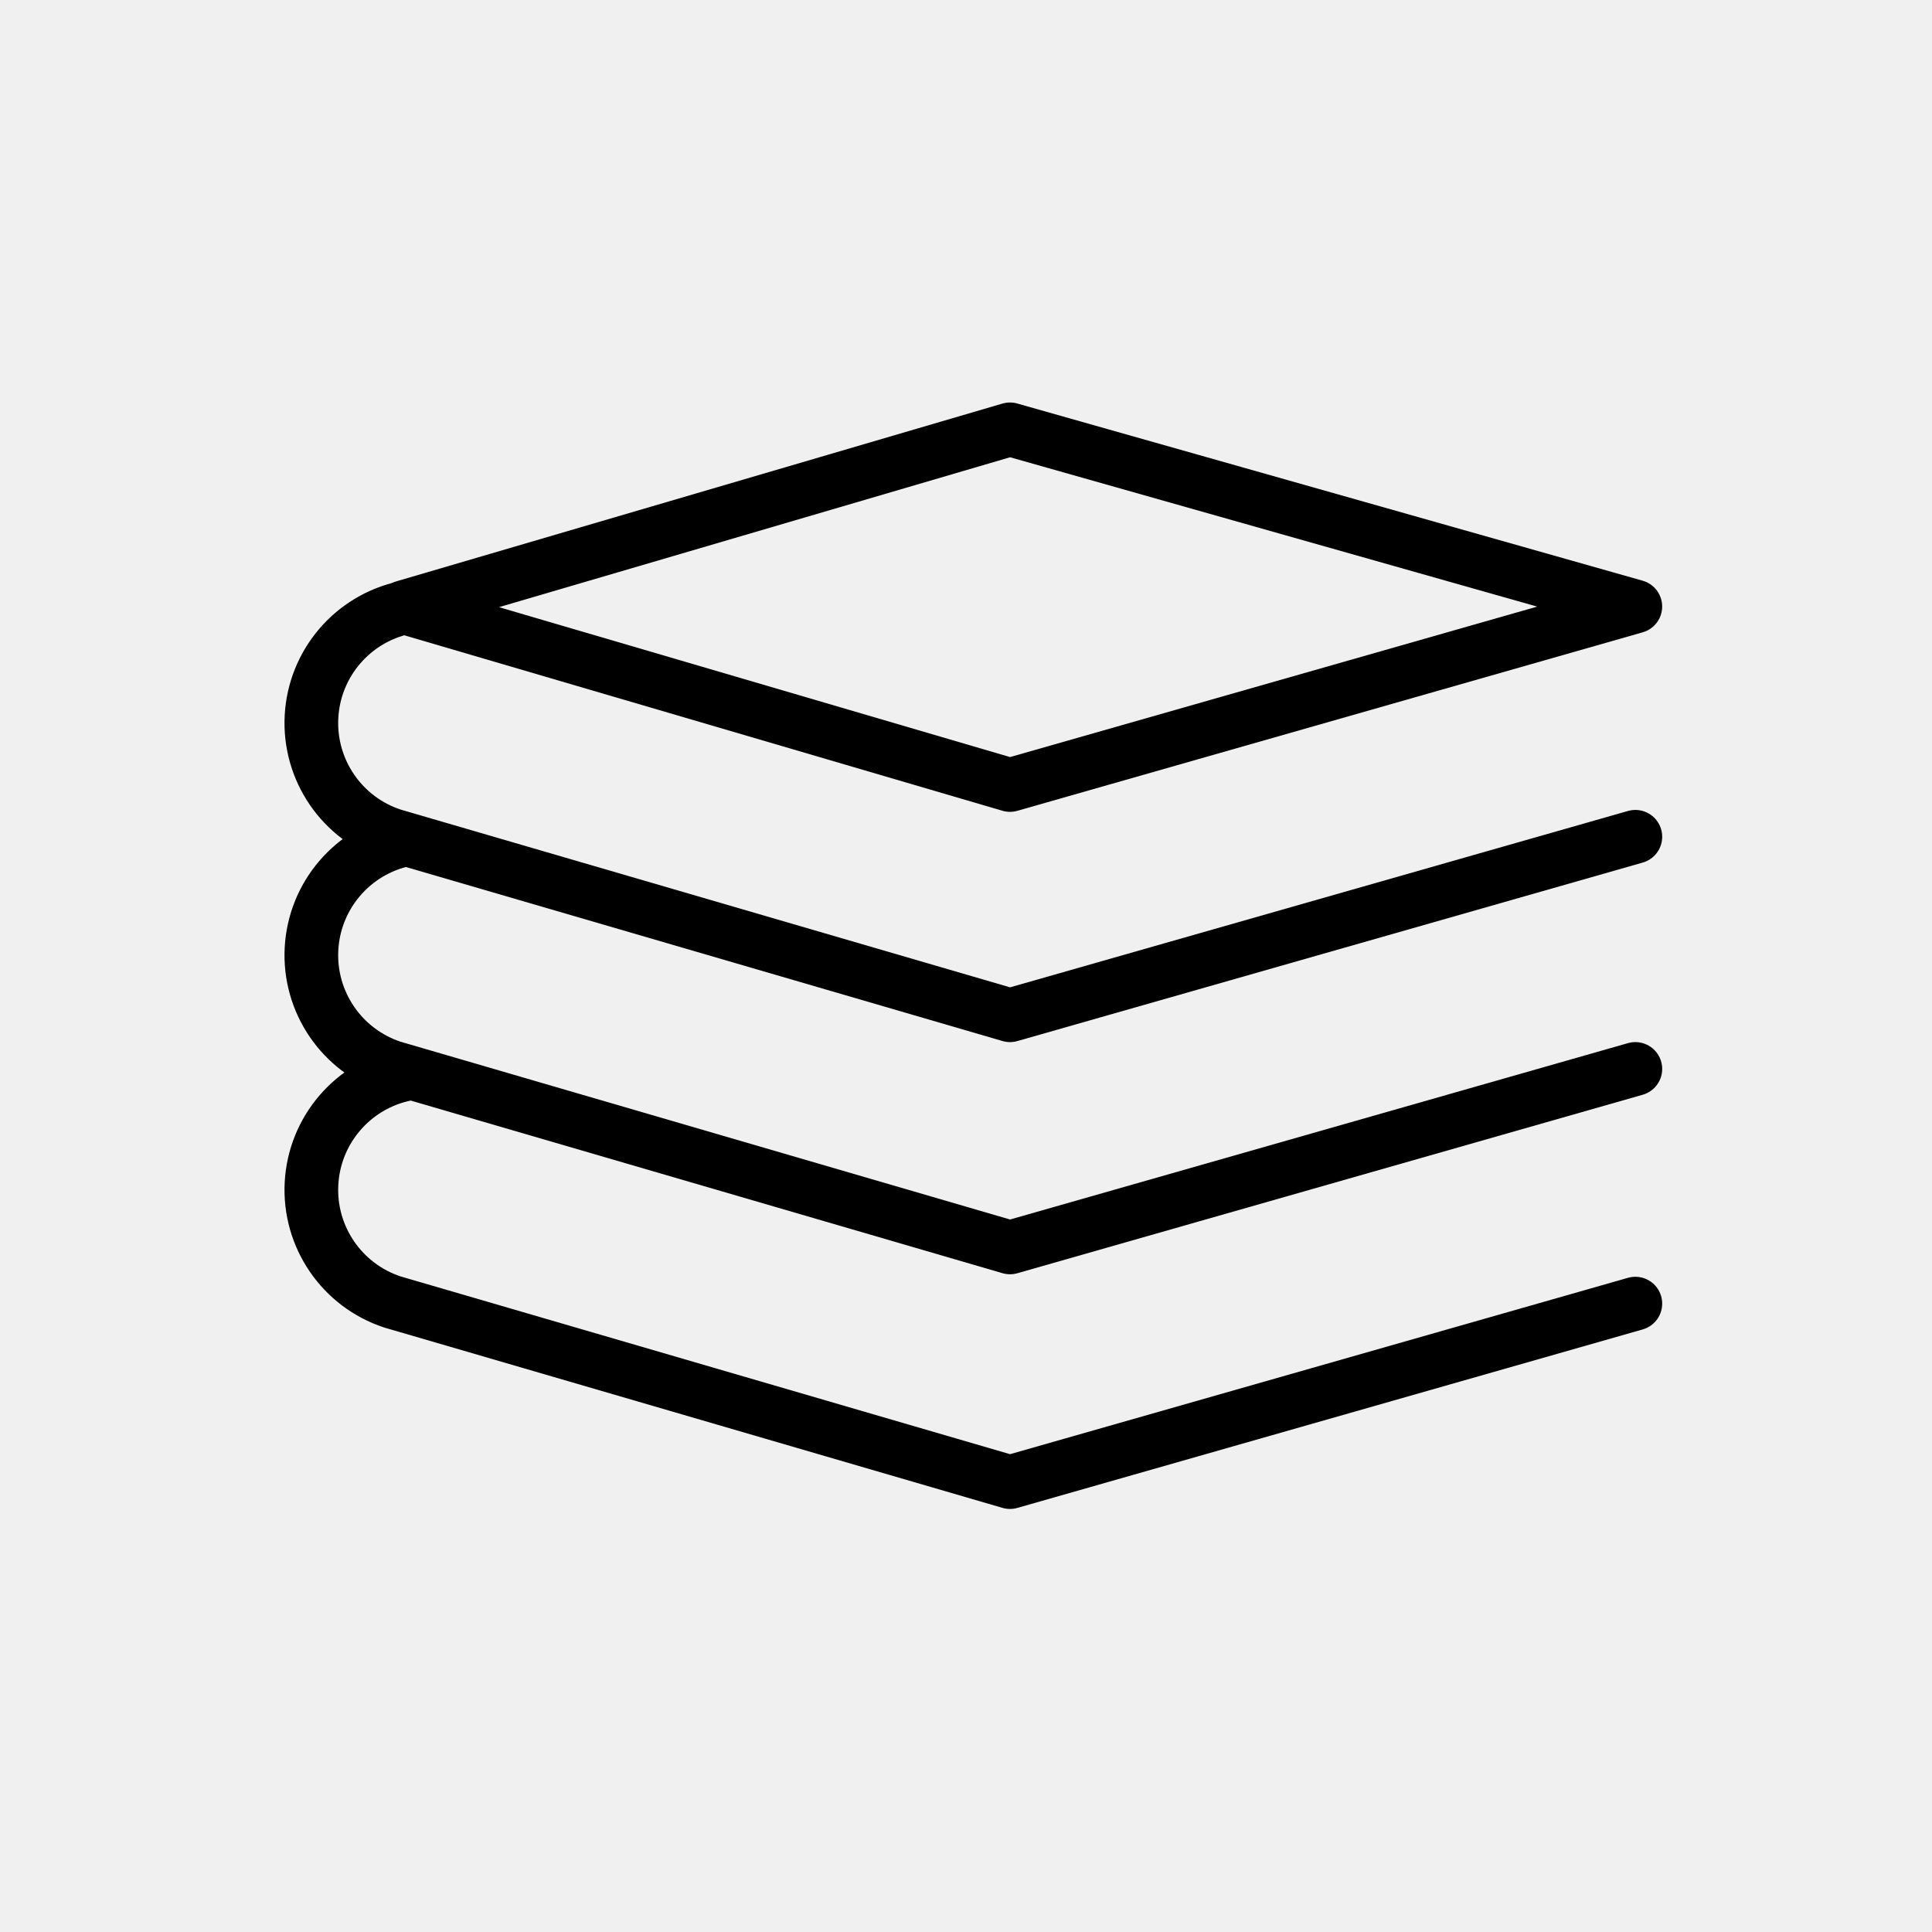
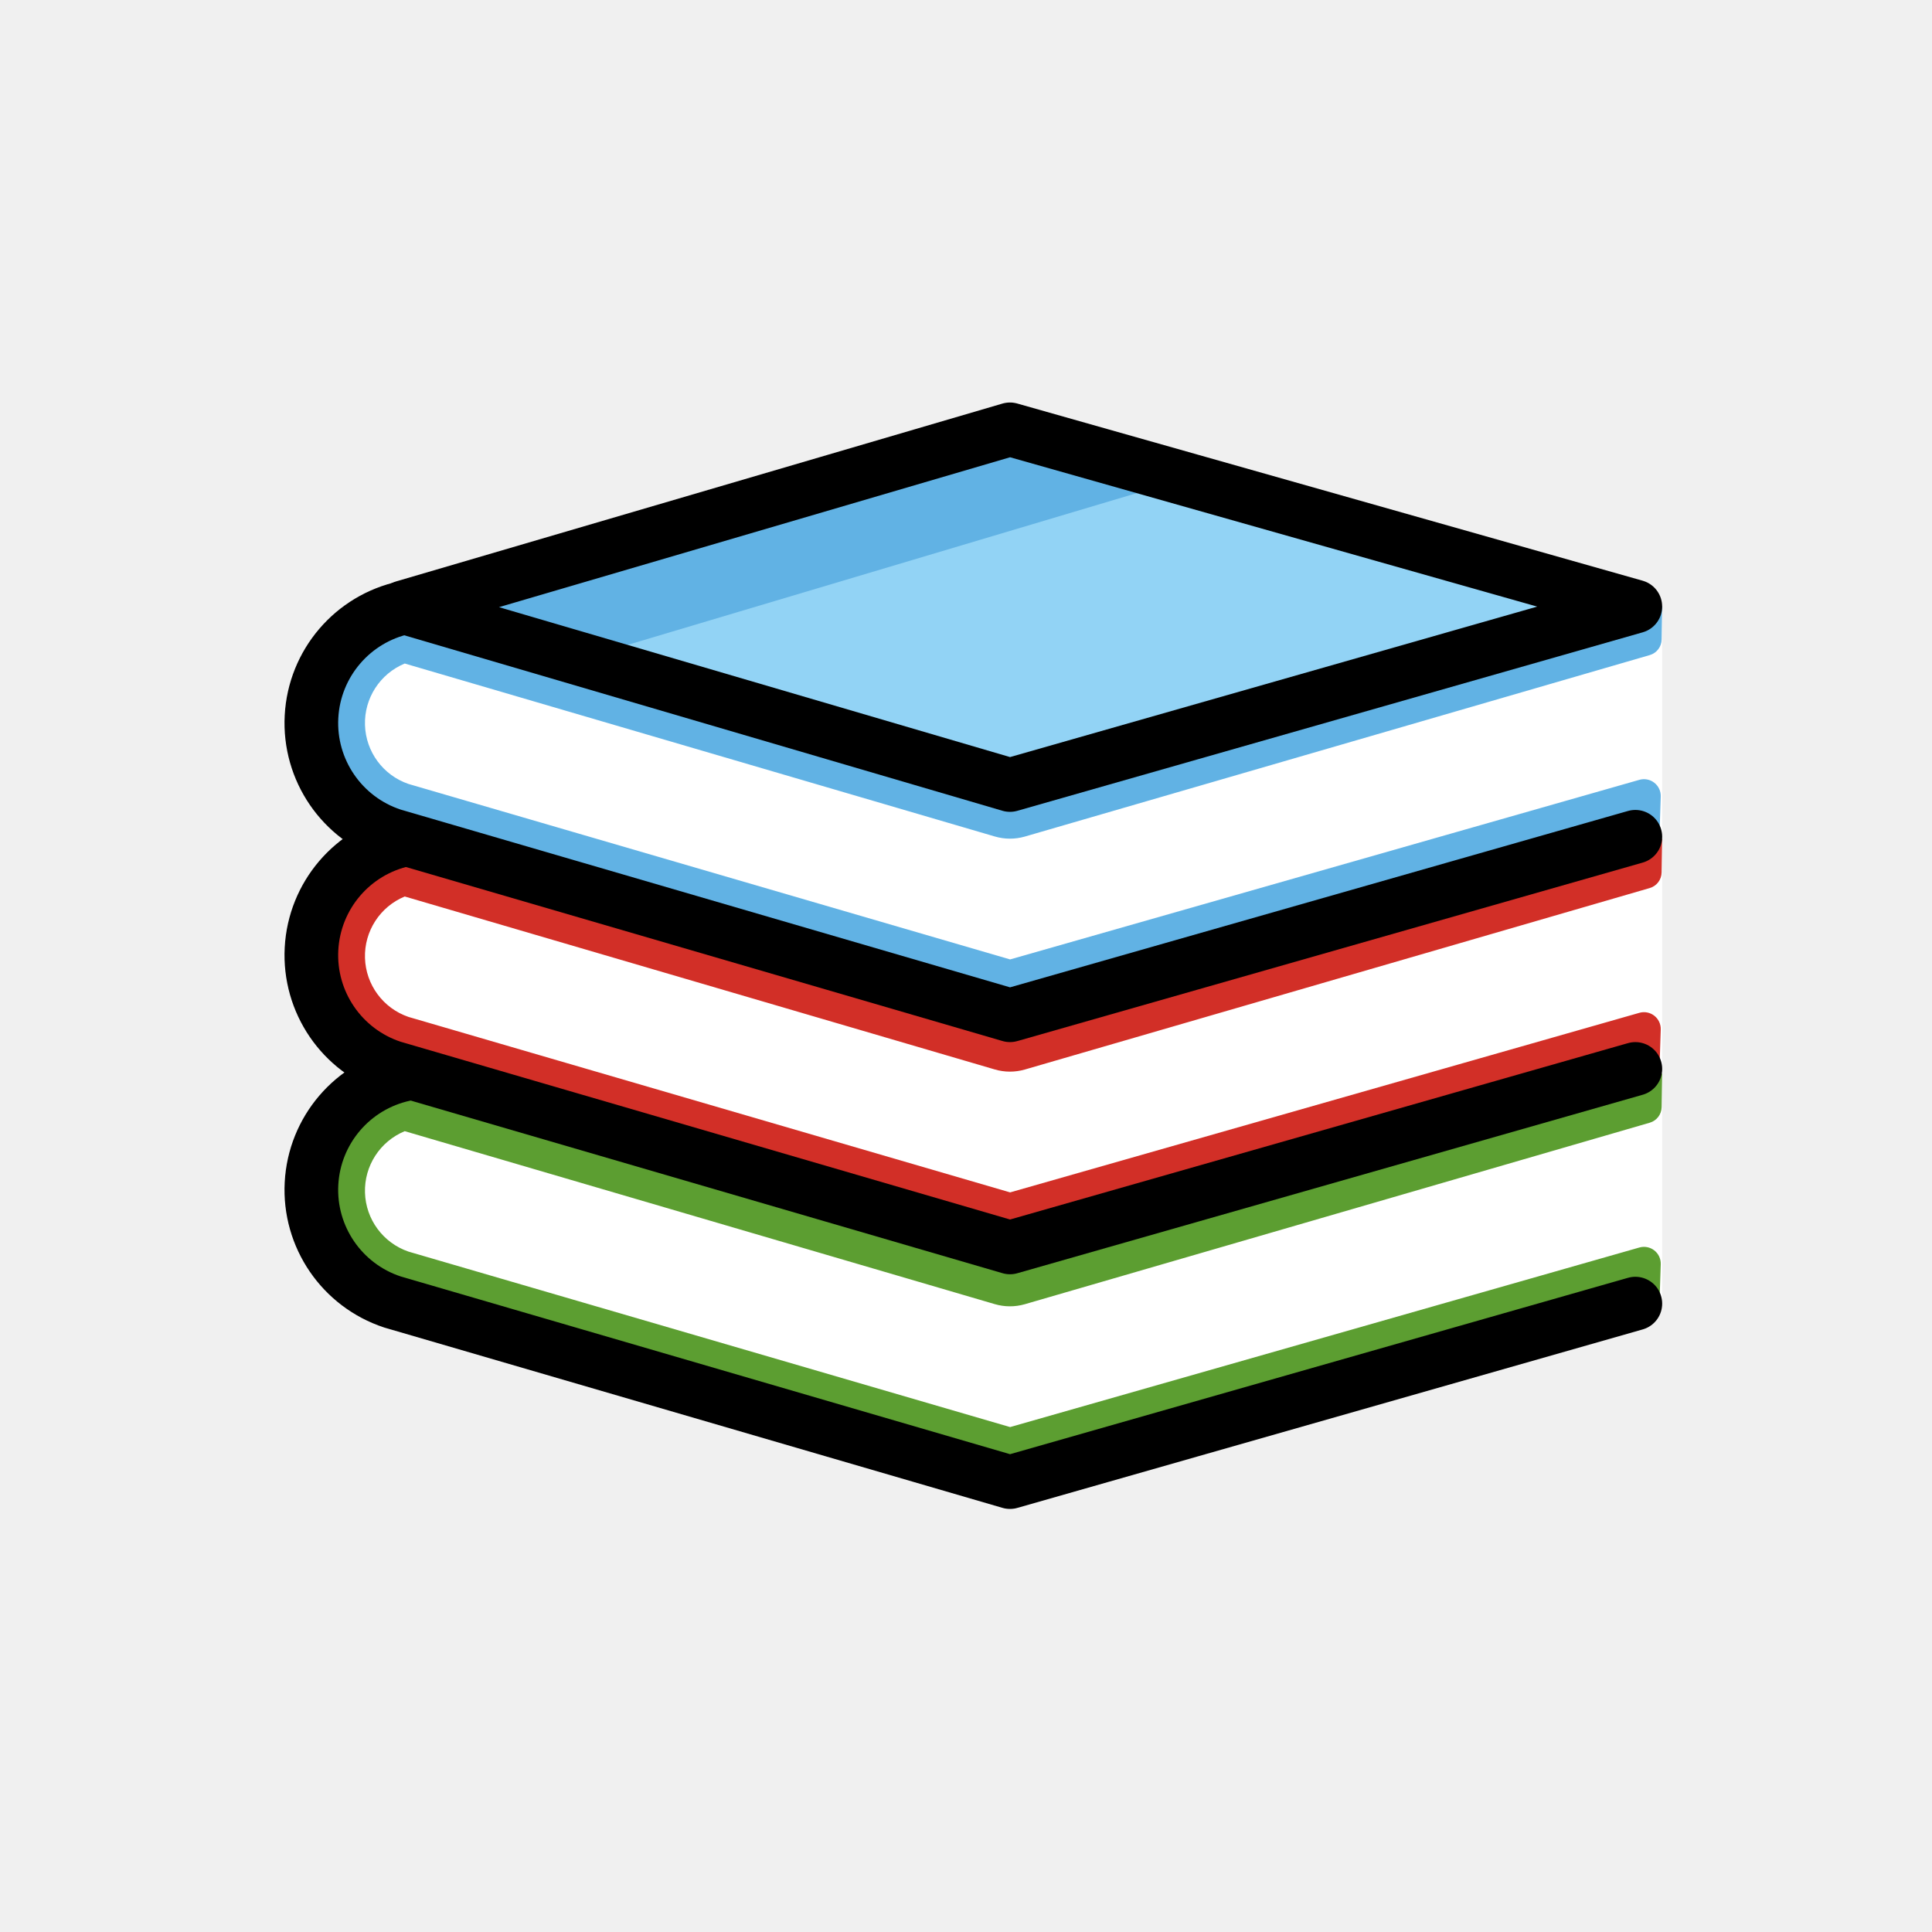
<svg xmlns="http://www.w3.org/2000/svg" id="emoji" viewBox="0 0 72 72">
+   <g id="color">
+     <path fill="#fff" d="M61.217,21.641,37.911,15.039a1.007,1.007,0,0,0-.554.002l-22.595,6.627a.948.948,0,0,0-.137.072,5.383,5.383,0,0,0-1.834,9.543,5.364,5.364,0,0,0,.066,8.697,5.378,5.378,0,0,0,1.486,9.502l23.015,6.713a1.003,1.003,0,0,0,.555.002l23.306-6.651a1.001,1.001,0,0,0,.726-.962V22.603A1,1,0,0,0,61.217,21.641Z" />
+     <polygon fill="#92d3f5" points="37.638 15.976 60.944 22.579 37.638 29.231 15.044 22.603 37.638 15.976" />
+     <path fill="#61b2e4" d="M15.082,24.727,37.076,31.174a2,2,0,0,0,1.111.004l23.295-6.765a.613.613,0,0,0,.442-.579l.019-1.251L37.638,29.255,15.08,22.642a4.4,4.4,0,0,0-.455,8.481l23.014,6.713,24.212-6.91.04-1.242a.625.625,0,0,0-.797-.622L37.644,35.755l-22.423-6.54a2.4,2.4,0,0,1-.139-4.487" />
+     <path fill="#d22f27" d="M15.082,33.409l21.993,6.447a1.999,1.999,0,0,0,1.111.004l23.295-6.765a.613.613,0,0,0,.442-.579l.019-1.251L37.638,37.937,15.08,31.324a4.4,4.4,0,0,0-.455,8.481l23.014,6.713,24.212-6.91.04-1.242a.625.625,0,0,0-.797-.621L37.644,44.437l-22.423-6.54a2.4,2.4,0,0,1-.139-4.487" />
+     <path fill="#5c9e31" d="M15.082,42.155l21.993,6.447a2,2,0,0,0,1.111.004L61.482,41.84a.613.613,0,0,0,.442-.579l.019-1.251L37.638,46.682,15.08,40.07a4.4,4.4,0,0,0-.455,8.481l23.014,6.713,24.212-6.91.04-1.242a.625.625,0,0,0-.797-.621L37.644,53.183l-22.423-6.54a2.4,2.4,0,0,1-.139-4.487" />
+     <polygon fill="#61b2e4" points="44.32 17.794 38.594 16.172 16 22.799 21.81 24.504 44.32 17.794" />
+   </g>
  <g id="line">
    <polygon fill="none" stroke="#000" stroke-linecap="round" stroke-linejoin="round" stroke-width="2" points="37.638 16 60.944 22.603 37.638 29.255 15.044 22.627 37.638 16" />
    <path fill="none" stroke="#000" stroke-linecap="round" stroke-linejoin="round" stroke-width="2" d="M15.08,22.642a4.4,4.4,0,0,0-.455,8.481l23.014,6.713,23.306-6.652" />
    <path fill="none" stroke="#000" stroke-linecap="round" stroke-linejoin="round" stroke-width="2" d="M15.08,31.294a4.4,4.4,0,0,0-.455,8.481l23.014,6.713,23.306-6.652" />
    <path fill="none" stroke="#000" stroke-linecap="round" stroke-linejoin="round" stroke-width="2" d="M15.08,40.04a4.4,4.4,0,0,0-.455,8.481l23.014,6.713,23.306-6.652" />
  </g>
</svg>
